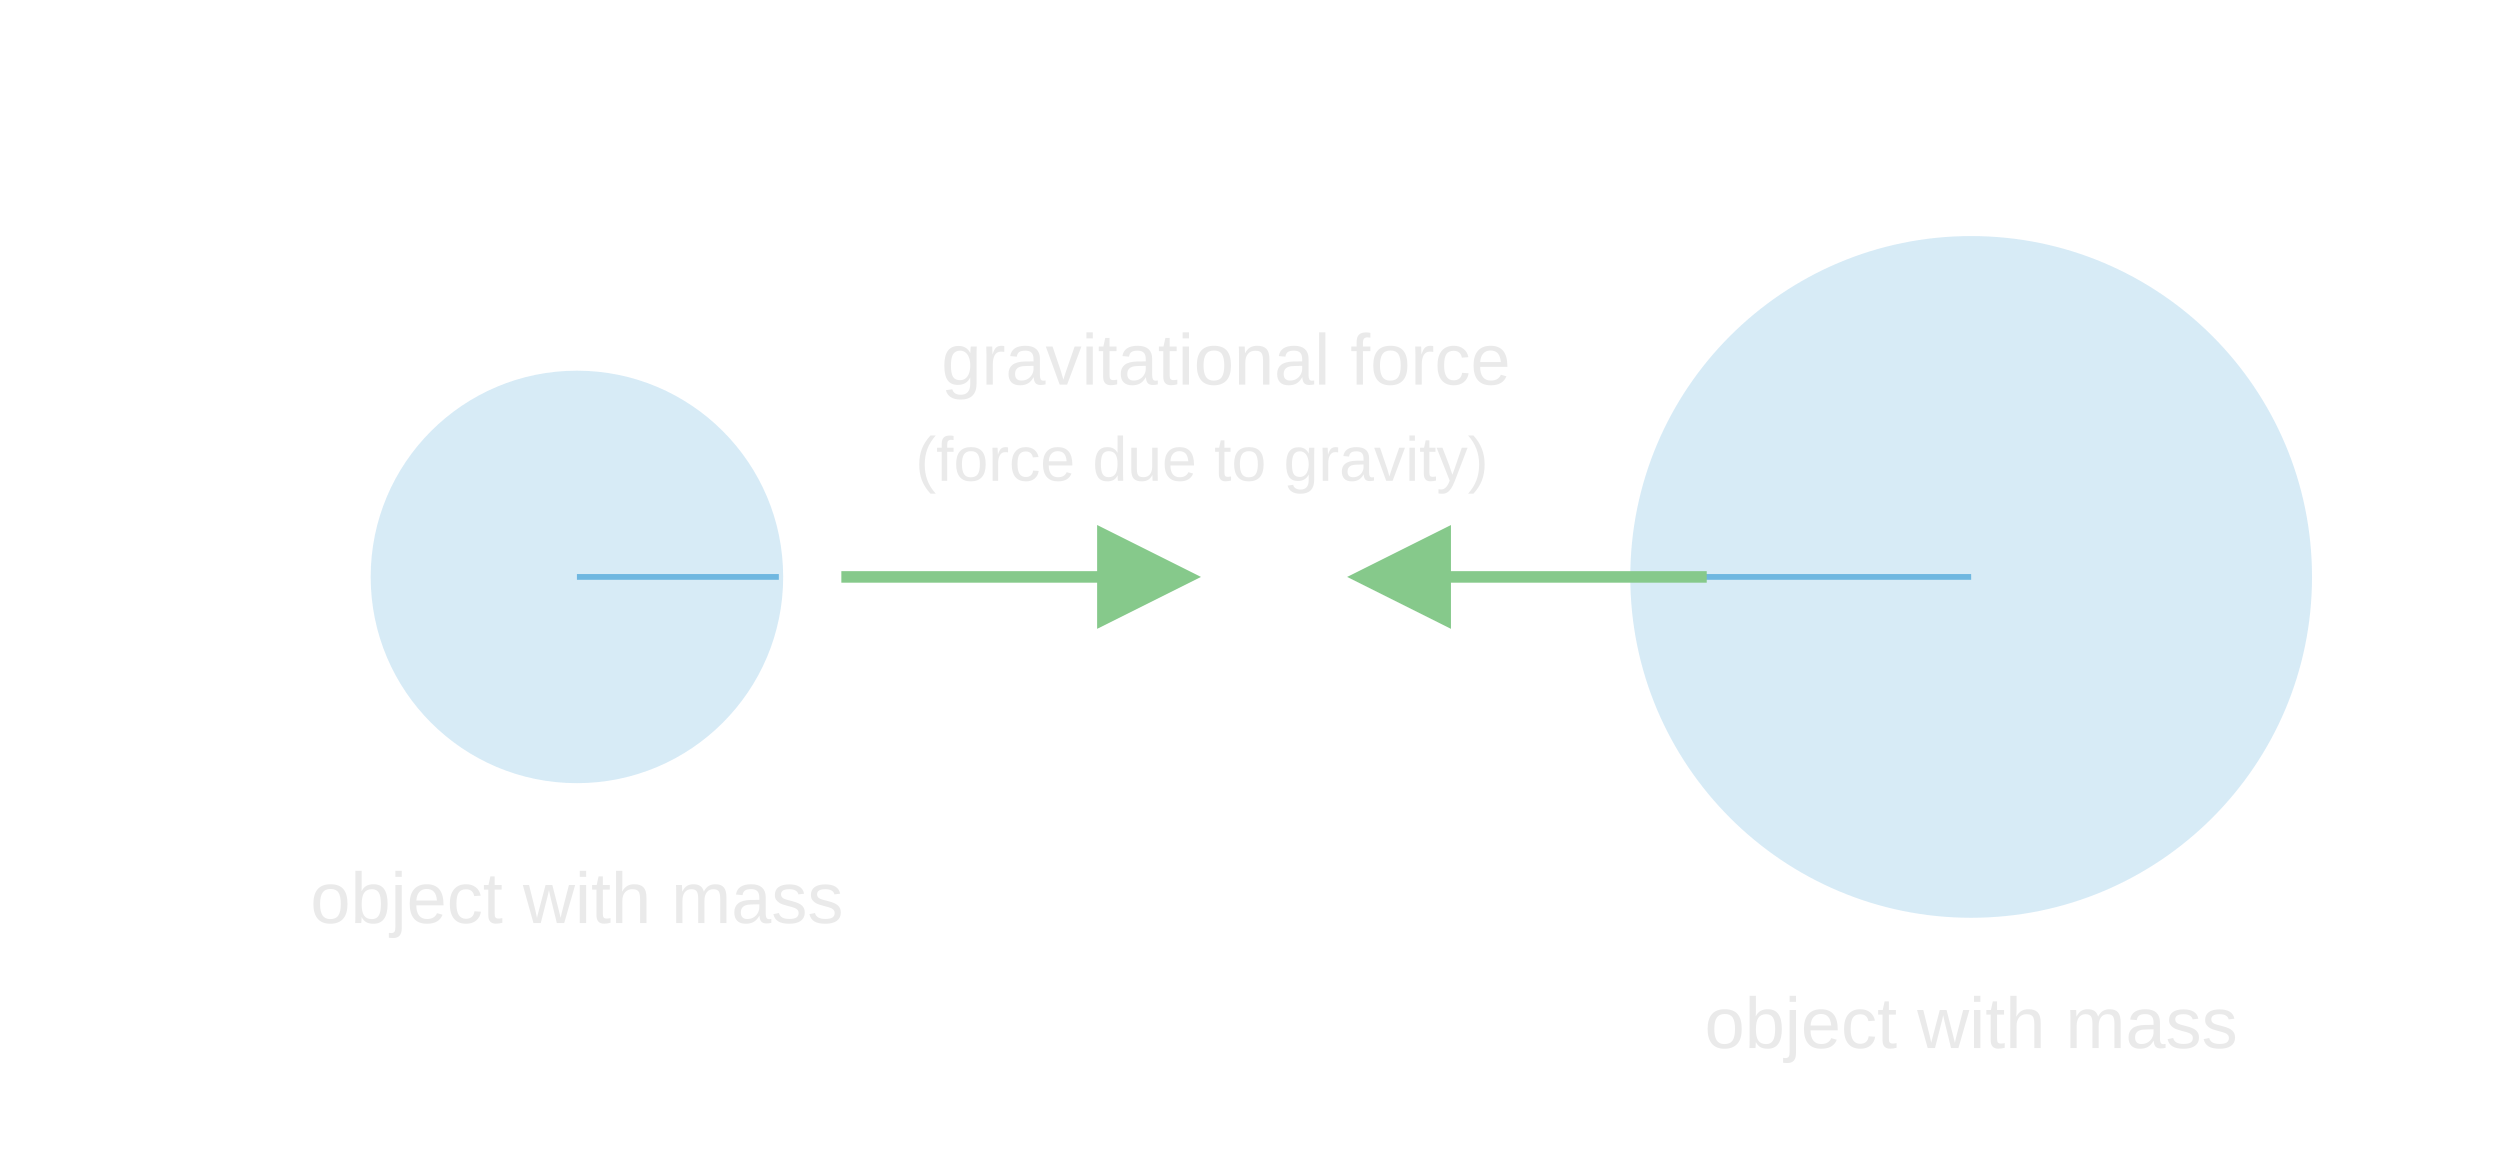
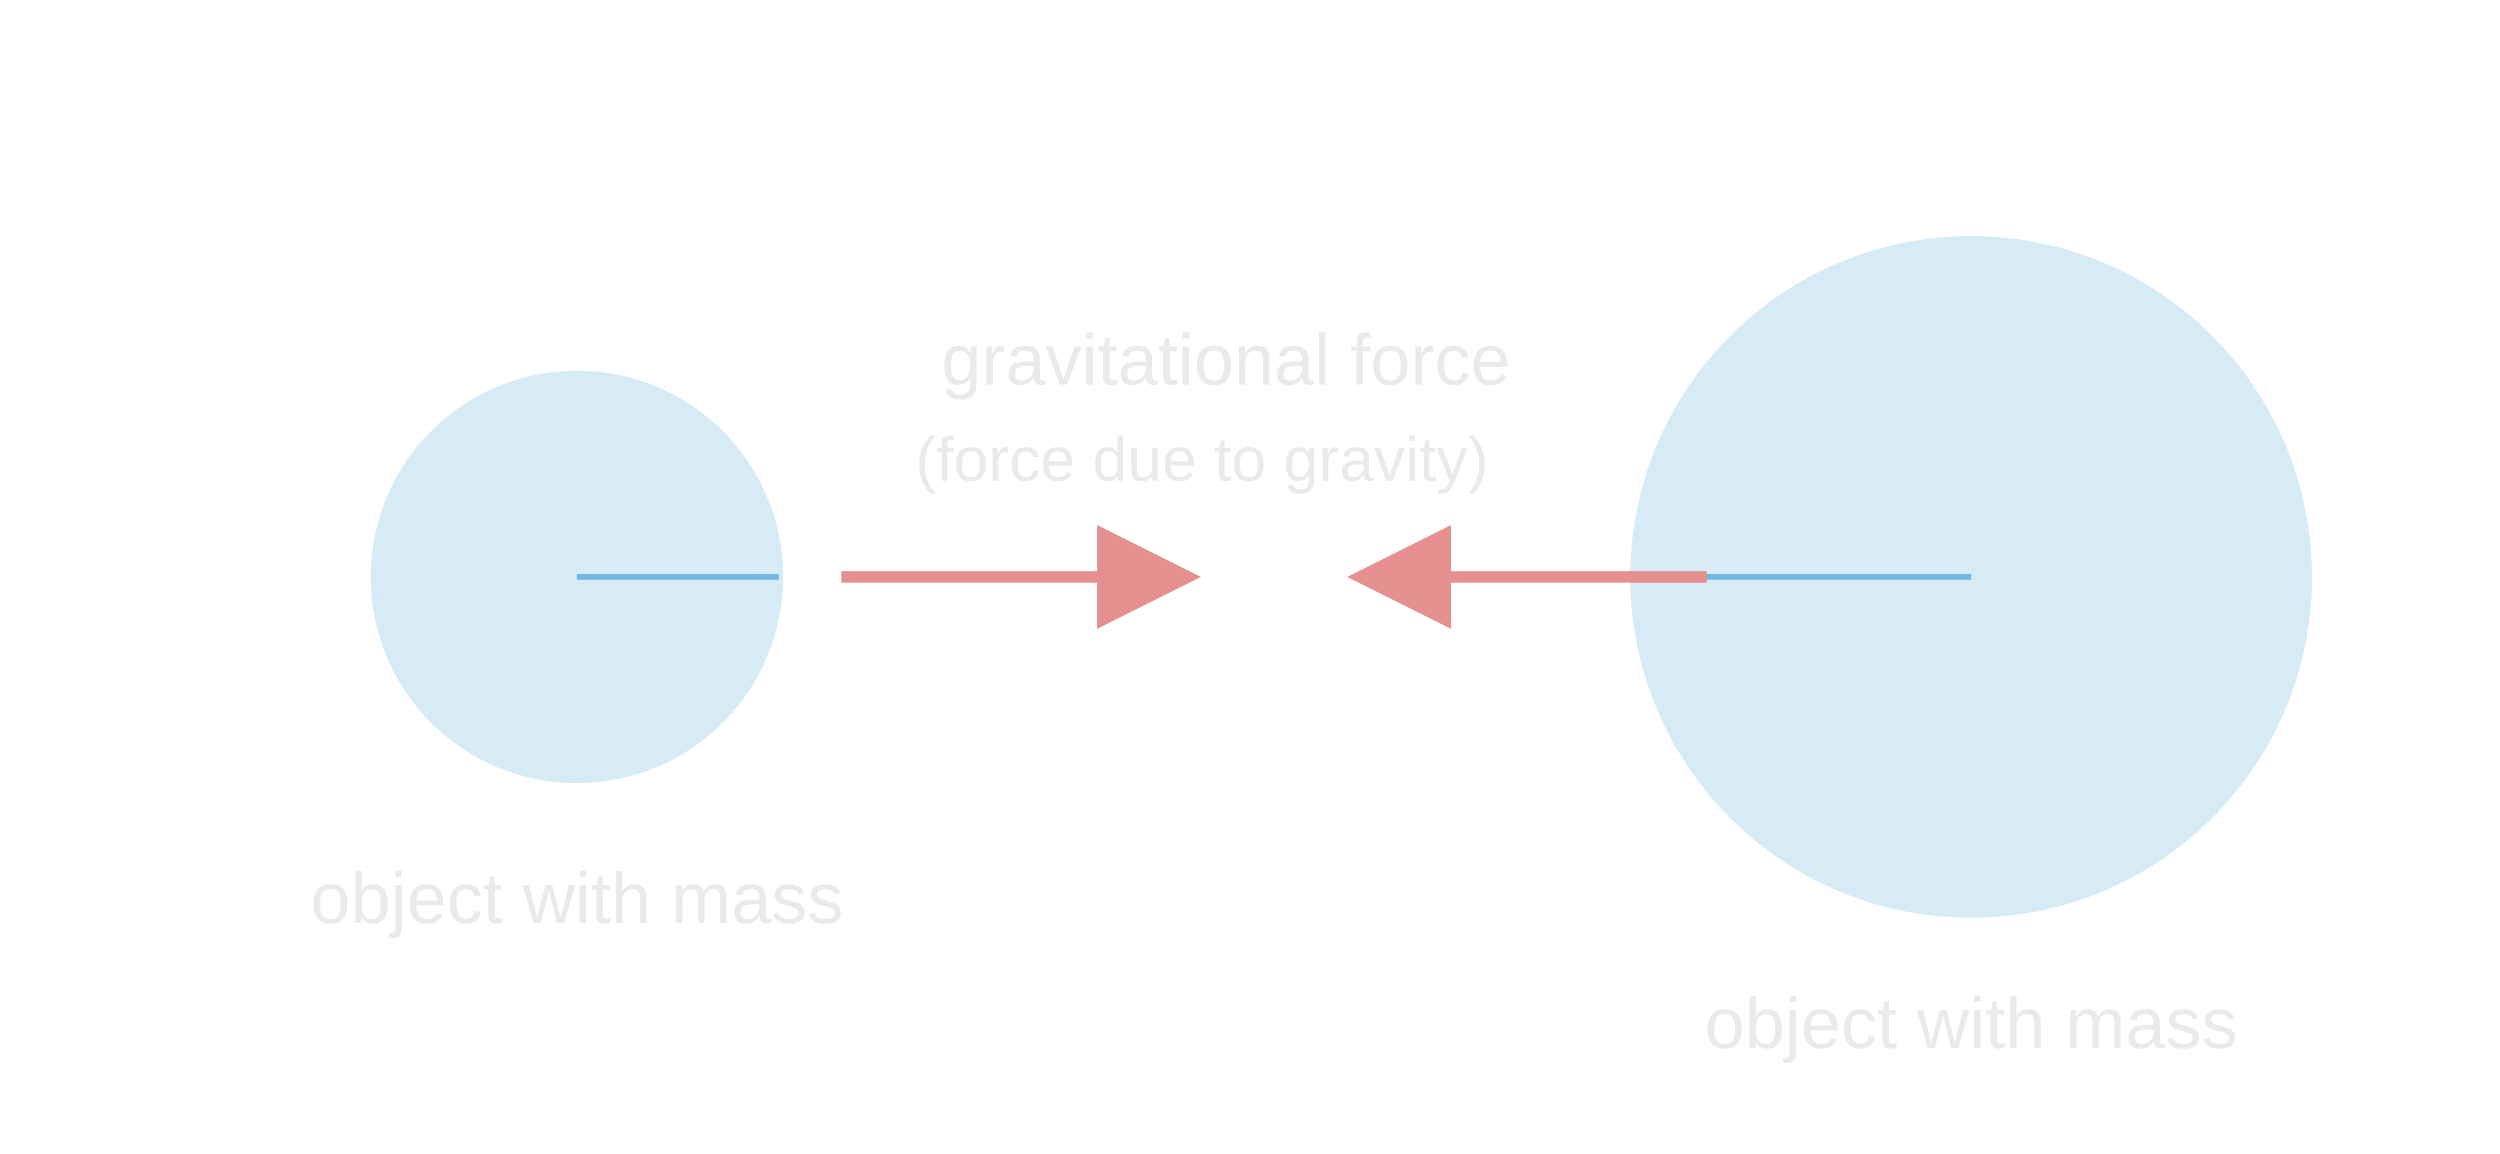
<svg xmlns="http://www.w3.org/2000/svg" viewBox="0 0 520 240" font-family="Segoe UI, Arial, sans-serif">
  <style>
    text { fill:#EAEAEA; }
    .lead { stroke:#9AA0A6; stroke-width:1.2; fill:none; }
    .mass { fill:#6FB7E0; opacity:0.28; stroke:#6FB7E0; stroke-width:1.8; }
-     .force { stroke:#86C98B; stroke-width:2.4; fill:none; }
+     .force { stroke:#E58F8F; stroke-width:2.4; fill:none; }
  </style>
  <defs>
    <marker id="ah-m" markerWidth="10" markerHeight="10" refX="7" refY="4.5" orient="auto">
-       <path d="M0,0 L9,4.5 L0,9 z" fill="#86C98B" />
+       <path d="M0,0 L9,4.5 L0,9 z" fill="#E58F8F" />
    </marker>
  </defs>
  <circle class="mass" cx="120" cy="120" r="42" />
  <line x1="120" y1="120" x2="162" y2="120" stroke="#6FB7E0" stroke-width="1.2" />
  <circle class="mass" cx="410" cy="120" r="70" />
  <line x1="410" y1="120" x2="340" y2="120" stroke="#6FB7E0" stroke-width="1.2" />
  <path class="force" d="M175,120 L245,120" marker-end="url(#ah-m)" />
  <path class="force" d="M355,120 L285,120" marker-end="url(#ah-m)" />
-   <text x="255" y="80" text-anchor="middle" font-size="15" fill="#86C98B">gravitational force</text>
-   <text x="250" y="100" text-anchor="middle" font-size="13" fill="#86C98B">(force due to gravity)</text>
+   <text x="255" y="80" text-anchor="middle" font-size="15" fill="#E58F8F">gravitational force</text>
+   <text x="250" y="100" text-anchor="middle" font-size="13" fill="#E58F8F">(force due to gravity)</text>
  <text x="120" y="192" text-anchor="middle" font-size="15">object with mass</text>
  <text x="410" y="218" text-anchor="middle" font-size="15">object with mass</text>
</svg>
